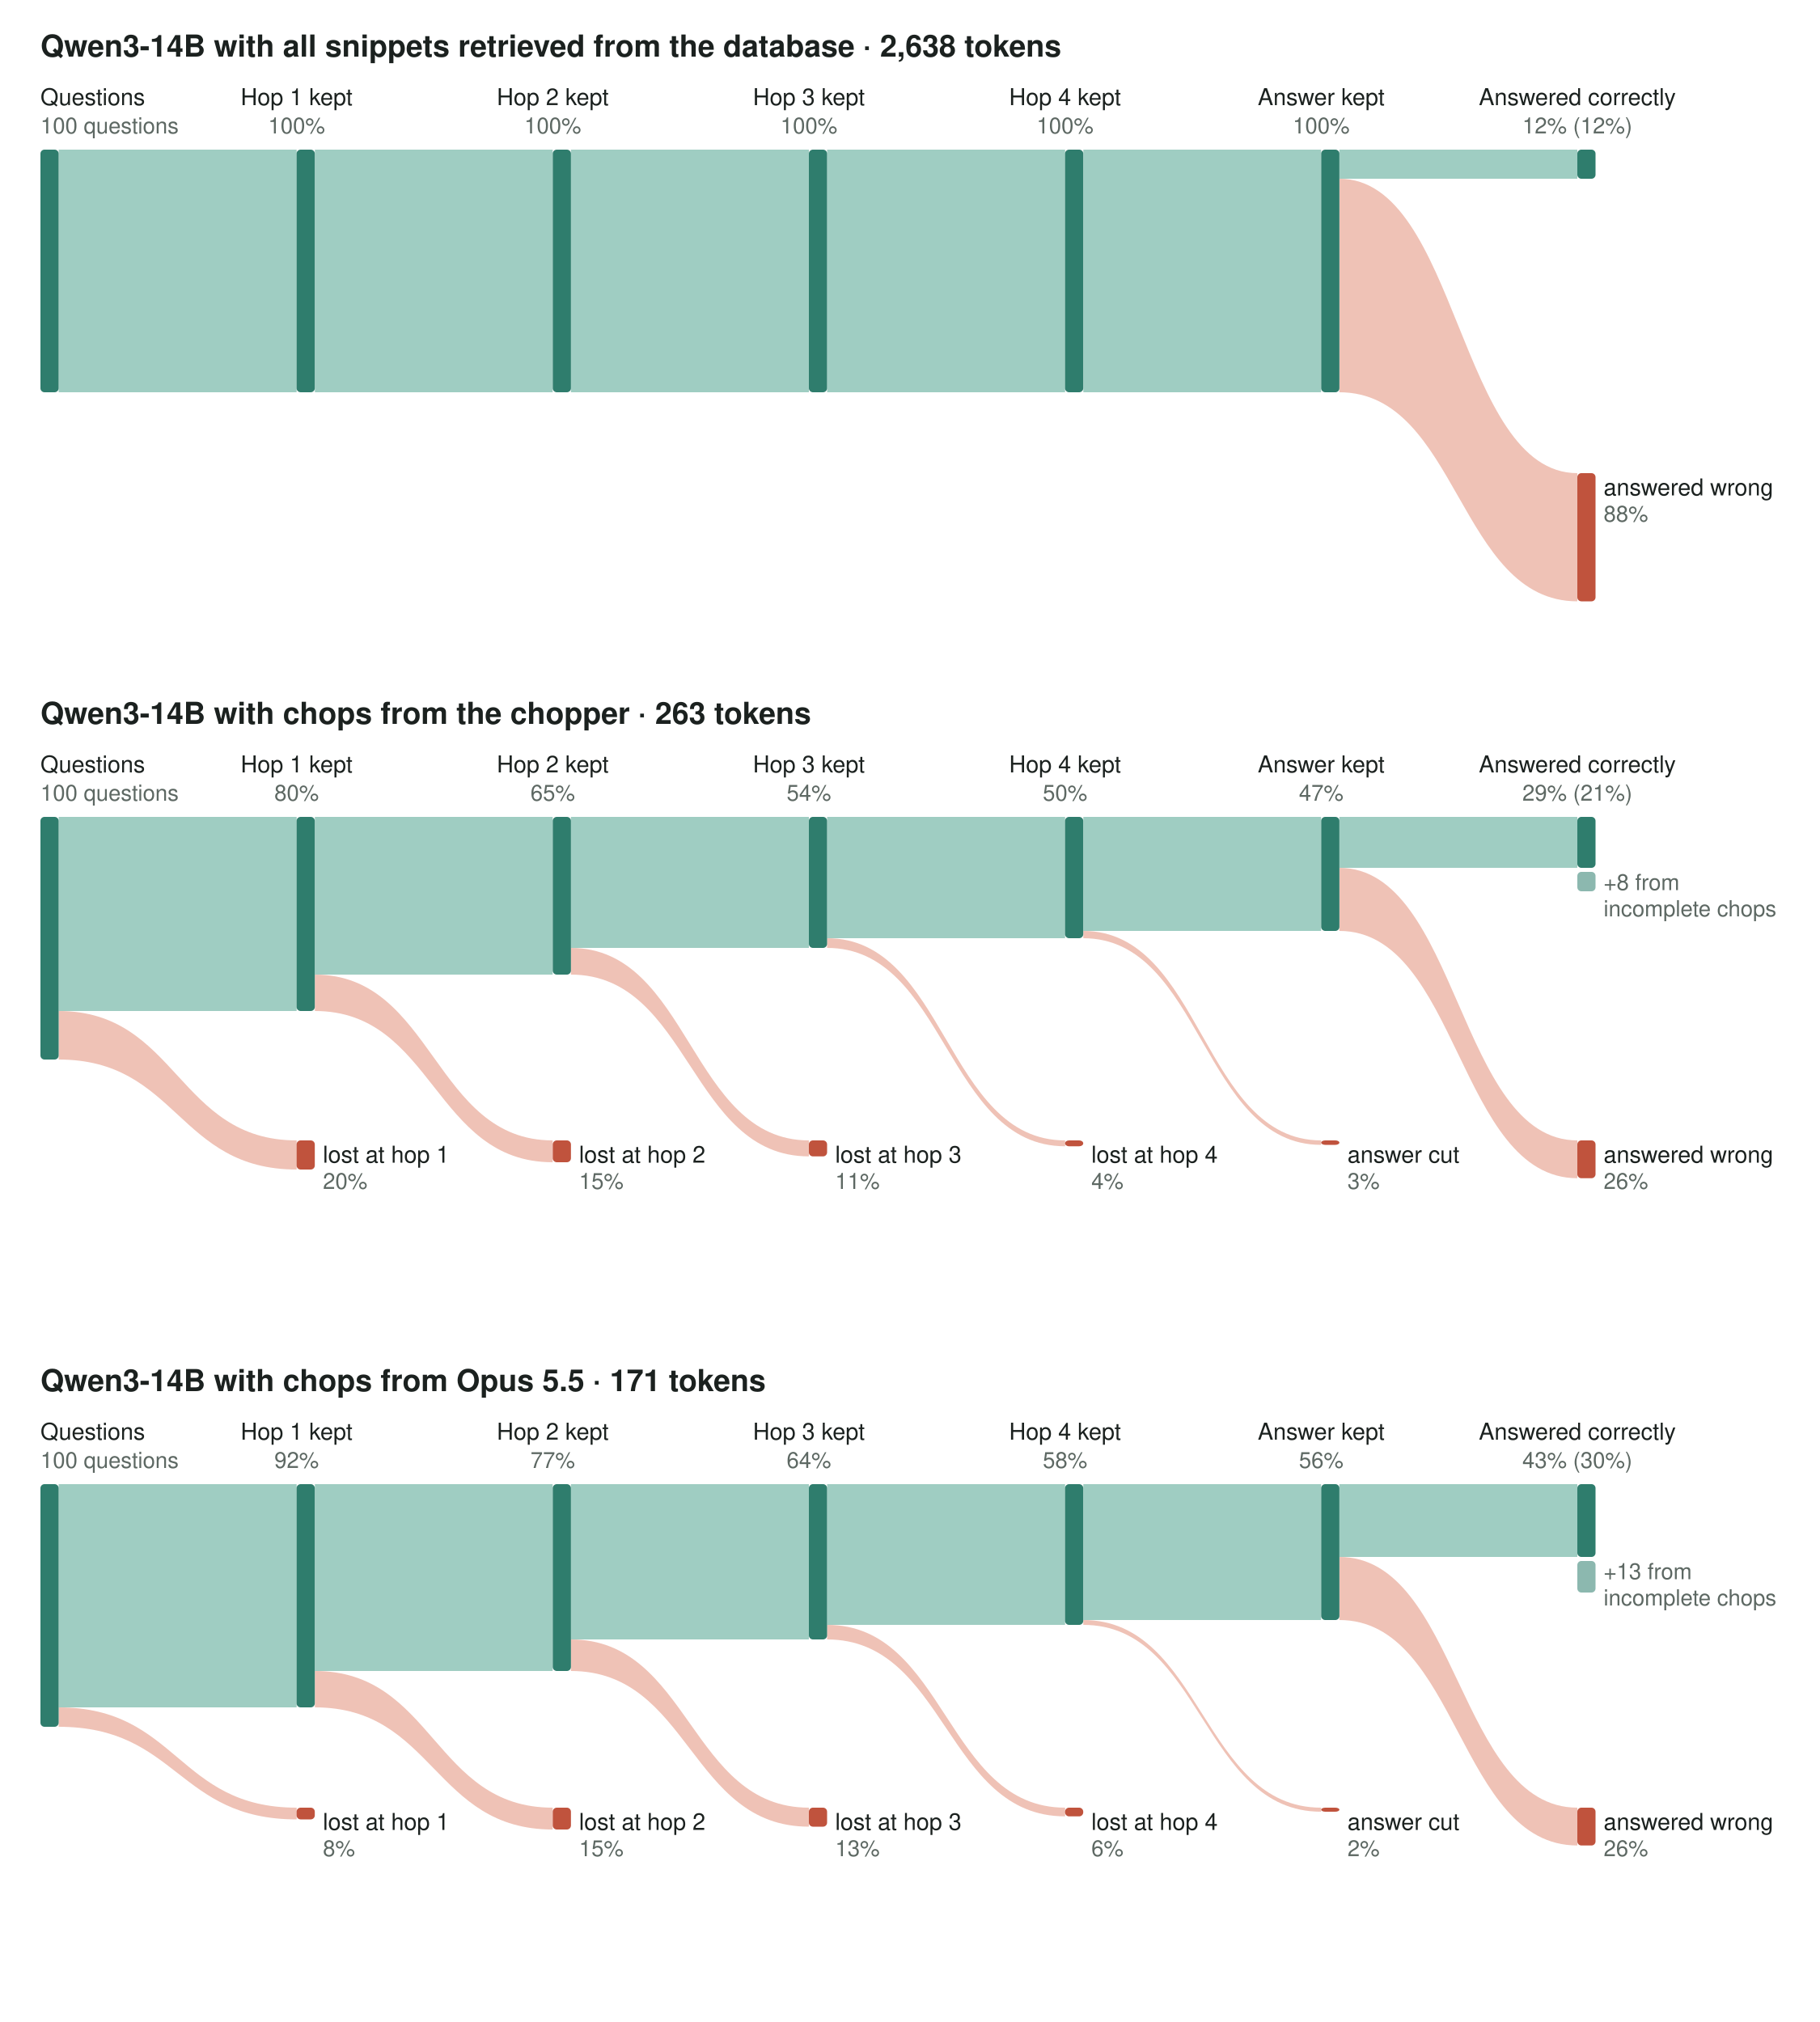
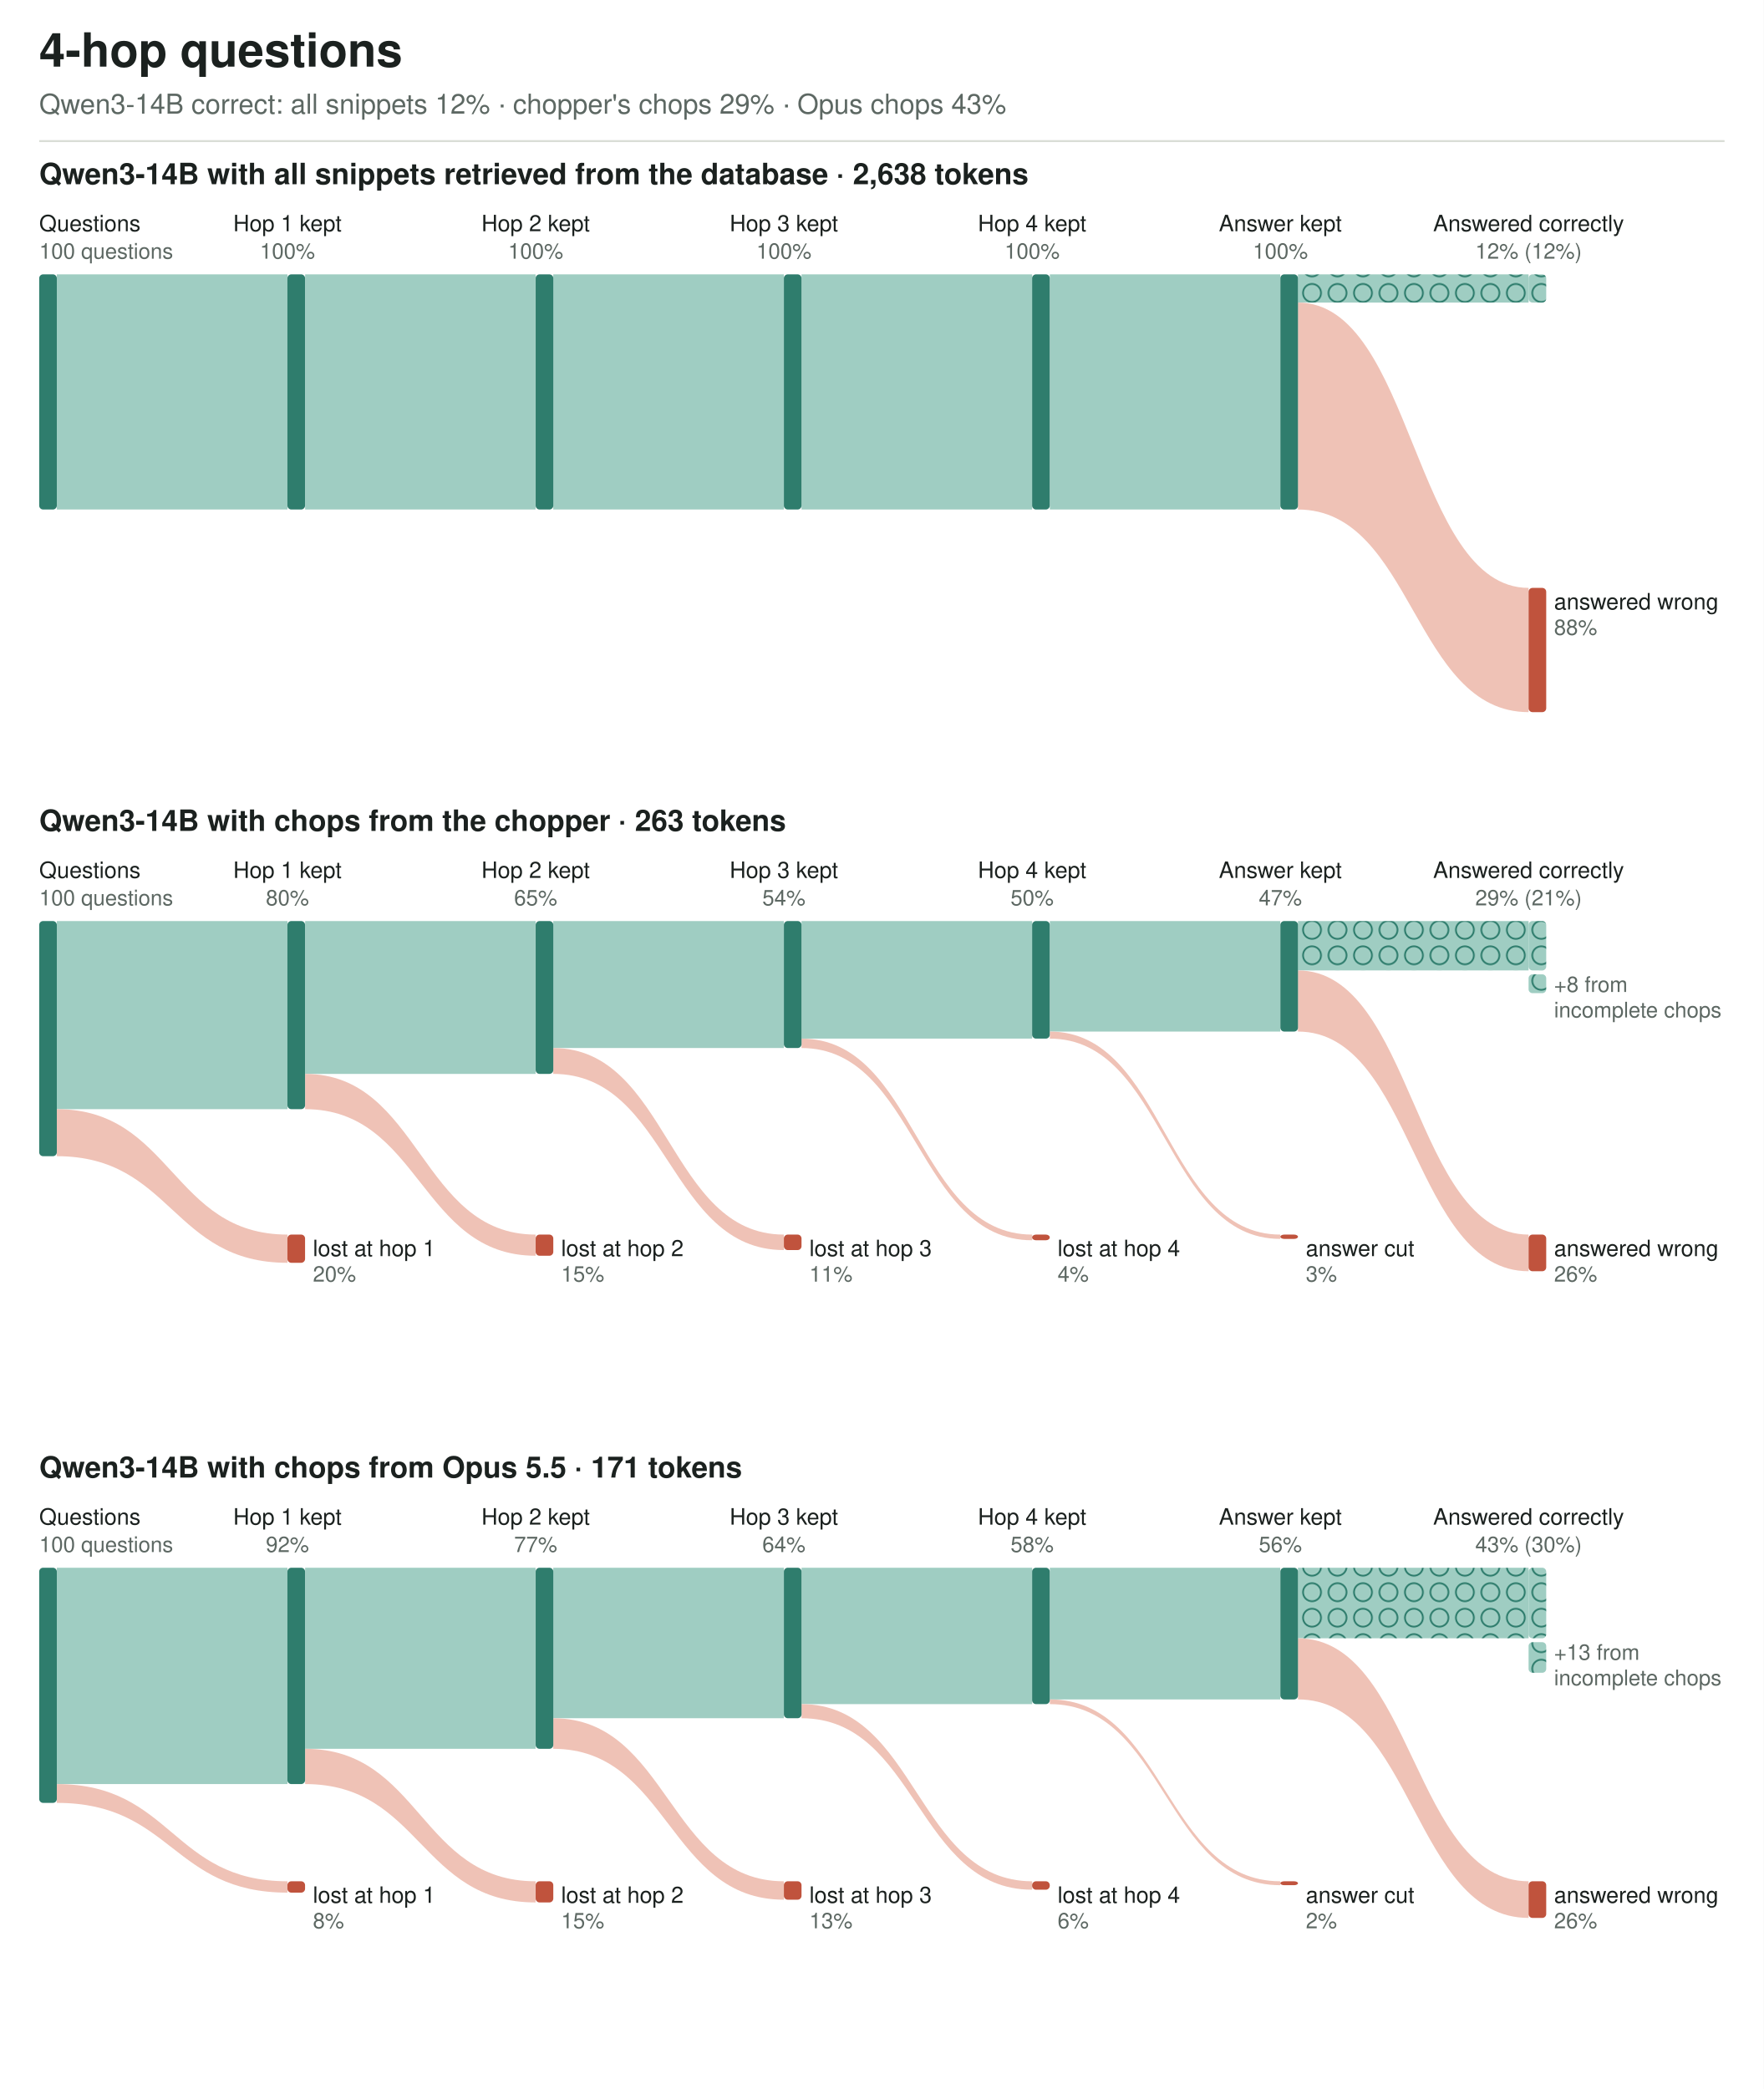
- <svg xmlns="http://www.w3.org/2000/svg" viewBox="0 0 900 1000" width="900" font-family="Helvetica, Arial, sans-serif">
+ <svg xmlns="http://www.w3.org/2000/svg" viewBox="0 0 900 1066" width="900" font-family="Helvetica, Arial, sans-serif">
  <rect width="100%" height="100%" fill="#ffffff" />
-   <text x="20" y="28" font-size="15" font-weight="700" fill="#1b211f">Qwen3-14B with all snippets retrieved from the database · 2,638 tokens</text>
-   <path d="M29.0,74.0 C87.8,74.0 87.8,74.0 146.7,74.0 L146.7,194.0 C87.8,194.0 87.8,194.0 29.0,194.0 Z" fill="#9fcdc2" />
-   <path d="M155.7,74.0 C214.5,74.0 214.5,74.0 273.3,74.0 L273.3,194.0 C214.5,194.0 214.5,194.0 155.7,194.0 Z" fill="#9fcdc2" />
-   <path d="M282.3,74.0 C341.2,74.0 341.2,74.0 400.0,74.0 L400.0,194.0 C341.2,194.0 341.2,194.0 282.3,194.0 Z" fill="#9fcdc2" />
-   <path d="M409.0,74.0 C467.8,74.0 467.8,74.0 526.7,74.0 L526.7,194.0 C467.8,194.0 467.8,194.0 409.0,194.0 Z" fill="#9fcdc2" />
-   <path d="M535.7,74.0 C594.5,74.0 594.5,74.0 653.3,74.0 L653.3,194.0 C594.5,194.0 594.5,194.0 535.7,194.0 Z" fill="#9fcdc2" />
-   <path d="M662.3,74.0 C721.2,74.0 721.2,74.0 780.0,74.0 L780.0,88.4 C721.2,88.4 721.2,88.4 662.3,88.4 Z" fill="#9fcdc2" />
-   <path d="M662.3,88.4 C721.2,88.4 721.2,234.0 780.0,234.0 L780.0,297.4 C721.2,297.4 721.2,194.0 662.3,194.0 Z" fill="#efc2b6" />
-   <rect x="780.0" y="234" width="9" height="63.4" fill="#c0533d" rx="2" />
-   <text x="793.0" y="245" font-size="11.5" fill="#1b211f">answered wrong</text>
-   <text x="793.0" y="258" font-size="11" fill="#5d6863">88%</text>
-   <rect x="20.0" y="74" width="9" height="120.0" fill="#2f7d6d" rx="2" />
-   <text x="20.0" y="52" font-size="11.5" text-anchor="start" fill="#1b211f">Questions</text>
-   <text x="20.0" y="66" font-size="11" text-anchor="start" fill="#5d6863">100 questions</text>
-   <rect x="146.667" y="74" width="9" height="120.0" fill="#2f7d6d" rx="2" />
-   <text x="146.667" y="52" font-size="11.5" text-anchor="middle" fill="#1b211f">Hop 1 kept</text>
-   <text x="146.667" y="66" font-size="11" text-anchor="middle" fill="#5d6863">100%</text>
-   <rect x="273.333" y="74" width="9" height="120.0" fill="#2f7d6d" rx="2" />
-   <text x="273.333" y="52" font-size="11.5" text-anchor="middle" fill="#1b211f">Hop 2 kept</text>
-   <text x="273.333" y="66" font-size="11" text-anchor="middle" fill="#5d6863">100%</text>
-   <rect x="400.0" y="74" width="9" height="120.0" fill="#2f7d6d" rx="2" />
-   <text x="400.0" y="52" font-size="11.5" text-anchor="middle" fill="#1b211f">Hop 3 kept</text>
-   <text x="400.0" y="66" font-size="11" text-anchor="middle" fill="#5d6863">100%</text>
-   <rect x="526.667" y="74" width="9" height="120.0" fill="#2f7d6d" rx="2" />
-   <text x="526.667" y="52" font-size="11.5" text-anchor="middle" fill="#1b211f">Hop 4 kept</text>
-   <text x="526.667" y="66" font-size="11" text-anchor="middle" fill="#5d6863">100%</text>
-   <rect x="653.333" y="74" width="9" height="120.0" fill="#2f7d6d" rx="2" />
-   <text x="653.333" y="52" font-size="11.5" text-anchor="middle" fill="#1b211f">Answer kept</text>
-   <text x="653.333" y="66" font-size="11" text-anchor="middle" fill="#5d6863">100%</text>
-   <rect x="780.0" y="74" width="9" height="14.4" fill="#2f7d6d" rx="2" />
-   <text x="780.0" y="52" font-size="11.5" text-anchor="middle" fill="#1b211f">Answered correctly</text>
-   <text x="780.0" y="66" font-size="11" text-anchor="middle" fill="#5d6863">12% (12%)</text>
-   <text x="20" y="358.0" font-size="15" font-weight="700" fill="#1b211f">Qwen3-14B with chops from the chopper · 263 tokens</text>
-   <path d="M29.0,404.0 C87.8,404.0 87.8,404.0 146.7,404.0 L146.7,500.0 C87.8,500.0 87.8,500.0 29.0,500.0 Z" fill="#9fcdc2" />
-   <path d="M29.0,500.0 C87.8,500.0 87.8,564.0 146.7,564.0 L146.7,578.4 C87.8,578.4 87.8,524.0 29.0,524.0 Z" fill="#efc2b6" />
-   <rect x="146.667" y="564.0" width="9" height="14.4" fill="#c0533d" rx="2" />
-   <text x="159.667" y="575.0" font-size="11.5" fill="#1b211f">lost at hop 1</text>
-   <text x="159.667" y="588.0" font-size="11" fill="#5d6863">20%</text>
-   <path d="M155.7,404.0 C214.5,404.0 214.5,404.0 273.3,404.0 L273.3,482.0 C214.5,482.0 214.5,482.0 155.7,482.0 Z" fill="#9fcdc2" />
-   <path d="M155.7,482.0 C214.5,482.0 214.5,564.0 273.3,564.0 L273.3,574.8 C214.5,574.8 214.5,500.0 155.7,500.0 Z" fill="#efc2b6" />
-   <rect x="273.333" y="564.0" width="9" height="10.8" fill="#c0533d" rx="2" />
-   <text x="286.333" y="575.0" font-size="11.5" fill="#1b211f">lost at hop 2</text>
-   <text x="286.333" y="588.0" font-size="11" fill="#5d6863">15%</text>
-   <path d="M282.3,404.0 C341.2,404.0 341.2,404.0 400.0,404.0 L400.0,468.8 C341.2,468.8 341.2,468.8 282.3,468.8 Z" fill="#9fcdc2" />
-   <path d="M282.3,468.8 C341.2,468.8 341.2,564.0 400.0,564.0 L400.0,571.9 C341.2,571.9 341.2,482.0 282.3,482.0 Z" fill="#efc2b6" />
-   <rect x="400.0" y="564.0" width="9" height="7.9" fill="#c0533d" rx="2" />
-   <text x="413.0" y="575.0" font-size="11.5" fill="#1b211f">lost at hop 3</text>
-   <text x="413.0" y="588.0" font-size="11" fill="#5d6863">11%</text>
-   <path d="M409.0,404.0 C467.8,404.0 467.8,404.0 526.7,404.0 L526.7,464.0 C467.8,464.0 467.8,464.0 409.0,464.0 Z" fill="#9fcdc2" />
-   <path d="M409.0,464.0 C467.8,464.0 467.8,564.0 526.7,564.0 L526.7,566.9 C467.8,566.9 467.8,468.8 409.0,468.8 Z" fill="#efc2b6" />
-   <rect x="526.667" y="564.0" width="9" height="2.9" fill="#c0533d" rx="2" />
-   <text x="539.667" y="575.0" font-size="11.5" fill="#1b211f">lost at hop 4</text>
-   <text x="539.667" y="588.0" font-size="11" fill="#5d6863">4%</text>
-   <path d="M535.7,404.0 C594.5,404.0 594.5,404.0 653.3,404.0 L653.3,460.4 C594.5,460.4 594.5,460.4 535.7,460.4 Z" fill="#9fcdc2" />
-   <path d="M535.7,460.4 C594.5,460.4 594.5,564.0 653.3,564.0 L653.3,566.2 C594.5,566.2 594.5,464.0 535.7,464.0 Z" fill="#efc2b6" />
-   <rect x="653.333" y="564.0" width="9" height="2.2" fill="#c0533d" rx="2" />
-   <text x="666.333" y="575.0" font-size="11.5" fill="#1b211f">answer cut</text>
-   <text x="666.333" y="588.0" font-size="11" fill="#5d6863">3%</text>
-   <path d="M662.3,404.0 C721.2,404.0 721.2,404.0 780.0,404.0 L780.0,429.2 C721.2,429.2 721.2,429.2 662.3,429.2 Z" fill="#9fcdc2" />
-   <path d="M662.3,429.2 C721.2,429.2 721.2,564.0 780.0,564.0 L780.0,582.7 C721.2,582.7 721.2,460.4 662.3,460.4 Z" fill="#efc2b6" />
-   <rect x="780.0" y="564.0" width="9" height="18.7" fill="#c0533d" rx="2" />
-   <text x="793.0" y="575.0" font-size="11.5" fill="#1b211f">answered wrong</text>
-   <text x="793.0" y="588.0" font-size="11" fill="#5d6863">26%</text>
-   <rect x="20.0" y="404.0" width="9" height="120.0" fill="#2f7d6d" rx="2" />
-   <text x="20.0" y="382.0" font-size="11.5" text-anchor="start" fill="#1b211f">Questions</text>
-   <text x="20.0" y="396.0" font-size="11" text-anchor="start" fill="#5d6863">100 questions</text>
-   <rect x="146.667" y="404.0" width="9" height="96.0" fill="#2f7d6d" rx="2" />
-   <text x="146.667" y="382.0" font-size="11.5" text-anchor="middle" fill="#1b211f">Hop 1 kept</text>
-   <text x="146.667" y="396.0" font-size="11" text-anchor="middle" fill="#5d6863">80%</text>
-   <rect x="273.333" y="404.0" width="9" height="78.0" fill="#2f7d6d" rx="2" />
-   <text x="273.333" y="382.0" font-size="11.5" text-anchor="middle" fill="#1b211f">Hop 2 kept</text>
-   <text x="273.333" y="396.0" font-size="11" text-anchor="middle" fill="#5d6863">65%</text>
-   <rect x="400.0" y="404.0" width="9" height="64.8" fill="#2f7d6d" rx="2" />
-   <text x="400.0" y="382.0" font-size="11.5" text-anchor="middle" fill="#1b211f">Hop 3 kept</text>
-   <text x="400.0" y="396.0" font-size="11" text-anchor="middle" fill="#5d6863">54%</text>
-   <rect x="526.667" y="404.0" width="9" height="60.0" fill="#2f7d6d" rx="2" />
-   <text x="526.667" y="382.0" font-size="11.5" text-anchor="middle" fill="#1b211f">Hop 4 kept</text>
-   <text x="526.667" y="396.0" font-size="11" text-anchor="middle" fill="#5d6863">50%</text>
-   <rect x="653.333" y="404.0" width="9" height="56.4" fill="#2f7d6d" rx="2" />
-   <text x="653.333" y="382.0" font-size="11.5" text-anchor="middle" fill="#1b211f">Answer kept</text>
-   <text x="653.333" y="396.0" font-size="11" text-anchor="middle" fill="#5d6863">47%</text>
-   <rect x="780.0" y="404.0" width="9" height="25.2" fill="#2f7d6d" rx="2" />
-   <text x="780.0" y="382.0" font-size="11.5" text-anchor="middle" fill="#1b211f">Answered correctly</text>
-   <text x="780.0" y="396.0" font-size="11" text-anchor="middle" fill="#5d6863">29% (21%)</text>
-   <rect x="780.0" y="431.2" width="9" height="9.6" fill="#2f7d6d" fill-opacity="0.55" rx="2" />
-   <text x="793.0" y="440.2" font-size="11" fill="#5d6863">+8 from</text>
-   <text x="793.0" y="453.2" font-size="11" fill="#5d6863">incomplete chops</text>
-   <text x="20" y="688.0" font-size="15" font-weight="700" fill="#1b211f">Qwen3-14B with chops from Opus 5.5 · 171 tokens</text>
-   <path d="M29.0,734.0 C87.8,734.0 87.8,734.0 146.7,734.0 L146.7,844.4 C87.8,844.4 87.8,844.4 29.0,844.4 Z" fill="#9fcdc2" />
-   <path d="M29.0,844.4 C87.8,844.4 87.8,894.0 146.7,894.0 L146.7,899.8 C87.8,899.8 87.8,854.0 29.0,854.0 Z" fill="#efc2b6" />
-   <rect x="146.667" y="894.0" width="9" height="5.8" fill="#c0533d" rx="2" />
-   <text x="159.667" y="905.0" font-size="11.5" fill="#1b211f">lost at hop 1</text>
-   <text x="159.667" y="918.0" font-size="11" fill="#5d6863">8%</text>
-   <path d="M155.7,734.0 C214.5,734.0 214.5,734.0 273.3,734.0 L273.3,826.4 C214.5,826.4 214.5,826.4 155.7,826.4 Z" fill="#9fcdc2" />
-   <path d="M155.7,826.4 C214.5,826.4 214.5,894.0 273.3,894.0 L273.3,904.8 C214.5,904.8 214.5,844.4 155.7,844.4 Z" fill="#efc2b6" />
-   <rect x="273.333" y="894.0" width="9" height="10.8" fill="#c0533d" rx="2" />
-   <text x="286.333" y="905.0" font-size="11.5" fill="#1b211f">lost at hop 2</text>
-   <text x="286.333" y="918.0" font-size="11" fill="#5d6863">15%</text>
-   <path d="M282.3,734.0 C341.2,734.0 341.2,734.0 400.0,734.0 L400.0,810.8 C341.2,810.8 341.2,810.8 282.3,810.8 Z" fill="#9fcdc2" />
-   <path d="M282.3,810.8 C341.2,810.8 341.2,894.0 400.0,894.0 L400.0,903.4 C341.2,903.4 341.2,826.4 282.3,826.4 Z" fill="#efc2b6" />
-   <rect x="400.0" y="894.0" width="9" height="9.4" fill="#c0533d" rx="2" />
-   <text x="413.0" y="905.0" font-size="11.5" fill="#1b211f">lost at hop 3</text>
-   <text x="413.0" y="918.0" font-size="11" fill="#5d6863">13%</text>
-   <path d="M409.0,734.0 C467.8,734.0 467.8,734.0 526.7,734.0 L526.7,803.6 C467.8,803.6 467.8,803.6 409.0,803.6 Z" fill="#9fcdc2" />
-   <path d="M409.0,803.6 C467.8,803.6 467.8,894.0 526.7,894.0 L526.7,898.3 C467.8,898.3 467.8,810.8 409.0,810.8 Z" fill="#efc2b6" />
-   <rect x="526.667" y="894.0" width="9" height="4.3" fill="#c0533d" rx="2" />
-   <text x="539.667" y="905.0" font-size="11.5" fill="#1b211f">lost at hop 4</text>
-   <text x="539.667" y="918.0" font-size="11" fill="#5d6863">6%</text>
-   <path d="M535.7,734.0 C594.5,734.0 594.5,734.0 653.3,734.0 L653.3,801.2 C594.5,801.2 594.5,801.2 535.7,801.2 Z" fill="#9fcdc2" />
-   <path d="M535.7,801.2 C594.5,801.2 594.5,894.0 653.3,894.0 L653.3,896.0 C594.5,896.0 594.5,803.6 535.7,803.6 Z" fill="#efc2b6" />
-   <rect x="653.333" y="894.0" width="9" height="2.0" fill="#c0533d" rx="2" />
-   <text x="666.333" y="905.0" font-size="11.5" fill="#1b211f">answer cut</text>
-   <text x="666.333" y="918.0" font-size="11" fill="#5d6863">2%</text>
-   <path d="M662.3,734.0 C721.2,734.0 721.2,734.0 780.0,734.0 L780.0,770.0 C721.2,770.0 721.2,770.0 662.3,770.0 Z" fill="#9fcdc2" />
-   <path d="M662.3,770.0 C721.2,770.0 721.2,894.0 780.0,894.0 L780.0,912.7 C721.2,912.7 721.2,801.2 662.3,801.2 Z" fill="#efc2b6" />
-   <rect x="780.0" y="894.0" width="9" height="18.7" fill="#c0533d" rx="2" />
-   <text x="793.0" y="905.0" font-size="11.5" fill="#1b211f">answered wrong</text>
-   <text x="793.0" y="918.0" font-size="11" fill="#5d6863">26%</text>
-   <rect x="20.0" y="734.0" width="9" height="120.0" fill="#2f7d6d" rx="2" />
-   <text x="20.0" y="712.0" font-size="11.5" text-anchor="start" fill="#1b211f">Questions</text>
-   <text x="20.0" y="726.0" font-size="11" text-anchor="start" fill="#5d6863">100 questions</text>
-   <rect x="146.667" y="734.0" width="9" height="110.4" fill="#2f7d6d" rx="2" />
-   <text x="146.667" y="712.0" font-size="11.5" text-anchor="middle" fill="#1b211f">Hop 1 kept</text>
-   <text x="146.667" y="726.0" font-size="11" text-anchor="middle" fill="#5d6863">92%</text>
-   <rect x="273.333" y="734.0" width="9" height="92.4" fill="#2f7d6d" rx="2" />
-   <text x="273.333" y="712.0" font-size="11.5" text-anchor="middle" fill="#1b211f">Hop 2 kept</text>
-   <text x="273.333" y="726.0" font-size="11" text-anchor="middle" fill="#5d6863">77%</text>
-   <rect x="400.0" y="734.0" width="9" height="76.8" fill="#2f7d6d" rx="2" />
-   <text x="400.0" y="712.0" font-size="11.5" text-anchor="middle" fill="#1b211f">Hop 3 kept</text>
-   <text x="400.0" y="726.0" font-size="11" text-anchor="middle" fill="#5d6863">64%</text>
-   <rect x="526.667" y="734.0" width="9" height="69.6" fill="#2f7d6d" rx="2" />
-   <text x="526.667" y="712.0" font-size="11.5" text-anchor="middle" fill="#1b211f">Hop 4 kept</text>
-   <text x="526.667" y="726.0" font-size="11" text-anchor="middle" fill="#5d6863">58%</text>
-   <rect x="653.333" y="734.0" width="9" height="67.2" fill="#2f7d6d" rx="2" />
-   <text x="653.333" y="712.0" font-size="11.5" text-anchor="middle" fill="#1b211f">Answer kept</text>
-   <text x="653.333" y="726.0" font-size="11" text-anchor="middle" fill="#5d6863">56%</text>
-   <rect x="780.0" y="734.0" width="9" height="36.0" fill="#2f7d6d" rx="2" />
-   <text x="780.0" y="712.0" font-size="11.5" text-anchor="middle" fill="#1b211f">Answered correctly</text>
-   <text x="780.0" y="726.0" font-size="11" text-anchor="middle" fill="#5d6863">43% (30%)</text>
-   <rect x="780.0" y="772.0" width="9" height="15.6" fill="#2f7d6d" fill-opacity="0.55" rx="2" />
-   <text x="793.0" y="781.0" font-size="11" fill="#5d6863">+13 from</text>
-   <text x="793.0" y="794.0" font-size="11" fill="#5d6863">incomplete chops</text>
+   <defs>
+     <pattern id="dots" width="13" height="13" patternUnits="userSpaceOnUse">
+       <rect width="13" height="13" fill="#9fcdc2" />
+       <circle cx="6.5" cy="6.5" r="4.6" fill="none" stroke="#2f7d6d" stroke-width="0.9" />
+     </pattern>
+   </defs>
+   <text x="20" y="34" font-size="24" font-weight="700" fill="#1b211f">4-hop questions</text>
+   <text x="20" y="58" font-size="14" fill="#5d6863">Qwen3-14B correct: all snippets 12% · chopper's chops 29% · Opus chops 43%</text>
+   <line x1="20" y1="72" x2="880" y2="72" stroke="#d9ddd6" />
+   <text x="20" y="94" font-size="15" font-weight="700" fill="#1b211f">Qwen3-14B with all snippets retrieved from the database · 2,638 tokens</text>
+   <path d="M29.0,140.0 C87.8,140.0 87.8,140.0 146.7,140.0 L146.7,260.0 C87.8,260.0 87.8,260.0 29.0,260.0 Z" fill="#9fcdc2" />
+   <path d="M155.7,140.0 C214.5,140.0 214.5,140.0 273.3,140.0 L273.3,260.0 C214.5,260.0 214.5,260.0 155.7,260.0 Z" fill="#9fcdc2" />
+   <path d="M282.3,140.0 C341.2,140.0 341.2,140.0 400.0,140.0 L400.0,260.0 C341.2,260.0 341.2,260.0 282.3,260.0 Z" fill="#9fcdc2" />
+   <path d="M409.0,140.0 C467.8,140.0 467.8,140.0 526.7,140.0 L526.7,260.0 C467.8,260.0 467.8,260.0 409.0,260.0 Z" fill="#9fcdc2" />
+   <path d="M535.7,140.0 C594.5,140.0 594.5,140.0 653.3,140.0 L653.3,260.0 C594.5,260.0 594.5,260.0 535.7,260.0 Z" fill="#9fcdc2" />
+   <path d="M662.3,140.0 C721.2,140.0 721.2,140.0 780.0,140.0 L780.0,154.4 C721.2,154.4 721.2,154.4 662.3,154.4 Z" fill="url(#dots)" />
+   <path d="M662.3,154.4 C721.2,154.4 721.2,300.0 780.0,300.0 L780.0,363.4 C721.2,363.4 721.2,260.0 662.3,260.0 Z" fill="#efc2b6" />
+   <rect x="780.0" y="300" width="9" height="63.4" fill="#c0533d" rx="2" />
+   <text x="793.0" y="311" font-size="11.5" fill="#1b211f">answered wrong</text>
+   <text x="793.0" y="324" font-size="11" fill="#5d6863">88%</text>
+   <rect x="20.0" y="140" width="9" height="120.0" fill="#2f7d6d" rx="2" />
+   <text x="20.0" y="118" font-size="11.5" text-anchor="start" fill="#1b211f">Questions</text>
+   <text x="20.0" y="132" font-size="11" text-anchor="start" fill="#5d6863">100 questions</text>
+   <rect x="146.667" y="140" width="9" height="120.0" fill="#2f7d6d" rx="2" />
+   <text x="146.667" y="118" font-size="11.5" text-anchor="middle" fill="#1b211f">Hop 1 kept</text>
+   <text x="146.667" y="132" font-size="11" text-anchor="middle" fill="#5d6863">100%</text>
+   <rect x="273.333" y="140" width="9" height="120.0" fill="#2f7d6d" rx="2" />
+   <text x="273.333" y="118" font-size="11.5" text-anchor="middle" fill="#1b211f">Hop 2 kept</text>
+   <text x="273.333" y="132" font-size="11" text-anchor="middle" fill="#5d6863">100%</text>
+   <rect x="400.0" y="140" width="9" height="120.0" fill="#2f7d6d" rx="2" />
+   <text x="400.0" y="118" font-size="11.5" text-anchor="middle" fill="#1b211f">Hop 3 kept</text>
+   <text x="400.0" y="132" font-size="11" text-anchor="middle" fill="#5d6863">100%</text>
+   <rect x="526.667" y="140" width="9" height="120.0" fill="#2f7d6d" rx="2" />
+   <text x="526.667" y="118" font-size="11.5" text-anchor="middle" fill="#1b211f">Hop 4 kept</text>
+   <text x="526.667" y="132" font-size="11" text-anchor="middle" fill="#5d6863">100%</text>
+   <rect x="653.333" y="140" width="9" height="120.0" fill="#2f7d6d" rx="2" />
+   <text x="653.333" y="118" font-size="11.5" text-anchor="middle" fill="#1b211f">Answer kept</text>
+   <text x="653.333" y="132" font-size="11" text-anchor="middle" fill="#5d6863">100%</text>
+   <rect x="780.0" y="140" width="9" height="14.4" fill="url(#dots)" rx="2" />
+   <text x="780.0" y="118" font-size="11.5" text-anchor="middle" fill="#1b211f">Answered correctly</text>
+   <text x="780.0" y="132" font-size="11" text-anchor="middle" fill="#5d6863">12% (12%)</text>
+   <text x="20" y="424.0" font-size="15" font-weight="700" fill="#1b211f">Qwen3-14B with chops from the chopper · 263 tokens</text>
+   <path d="M29.0,470.0 C87.8,470.0 87.8,470.0 146.7,470.0 L146.7,566.0 C87.8,566.0 87.8,566.0 29.0,566.0 Z" fill="#9fcdc2" />
+   <path d="M29.0,566.0 C87.8,566.0 87.8,630.0 146.7,630.0 L146.7,644.4 C87.8,644.4 87.8,590.0 29.0,590.0 Z" fill="#efc2b6" />
+   <rect x="146.667" y="630.0" width="9" height="14.4" fill="#c0533d" rx="2" />
+   <text x="159.667" y="641.0" font-size="11.5" fill="#1b211f">lost at hop 1</text>
+   <text x="159.667" y="654.0" font-size="11" fill="#5d6863">20%</text>
+   <path d="M155.7,470.0 C214.5,470.0 214.5,470.0 273.3,470.0 L273.3,548.0 C214.5,548.0 214.5,548.0 155.7,548.0 Z" fill="#9fcdc2" />
+   <path d="M155.7,548.0 C214.5,548.0 214.5,630.0 273.3,630.0 L273.3,640.8 C214.5,640.8 214.5,566.0 155.7,566.0 Z" fill="#efc2b6" />
+   <rect x="273.333" y="630.0" width="9" height="10.8" fill="#c0533d" rx="2" />
+   <text x="286.333" y="641.0" font-size="11.5" fill="#1b211f">lost at hop 2</text>
+   <text x="286.333" y="654.0" font-size="11" fill="#5d6863">15%</text>
+   <path d="M282.3,470.0 C341.2,470.0 341.2,470.0 400.0,470.0 L400.0,534.8 C341.2,534.8 341.2,534.8 282.3,534.8 Z" fill="#9fcdc2" />
+   <path d="M282.3,534.8 C341.2,534.8 341.2,630.0 400.0,630.0 L400.0,637.9 C341.2,637.9 341.2,548.0 282.3,548.0 Z" fill="#efc2b6" />
+   <rect x="400.0" y="630.0" width="9" height="7.9" fill="#c0533d" rx="2" />
+   <text x="413.0" y="641.0" font-size="11.5" fill="#1b211f">lost at hop 3</text>
+   <text x="413.0" y="654.0" font-size="11" fill="#5d6863">11%</text>
+   <path d="M409.0,470.0 C467.8,470.0 467.8,470.0 526.7,470.0 L526.7,530.0 C467.8,530.0 467.8,530.0 409.0,530.0 Z" fill="#9fcdc2" />
+   <path d="M409.0,530.0 C467.8,530.0 467.8,630.0 526.7,630.0 L526.7,632.9 C467.8,632.9 467.8,534.8 409.0,534.8 Z" fill="#efc2b6" />
+   <rect x="526.667" y="630.0" width="9" height="2.9" fill="#c0533d" rx="2" />
+   <text x="539.667" y="641.0" font-size="11.5" fill="#1b211f">lost at hop 4</text>
+   <text x="539.667" y="654.0" font-size="11" fill="#5d6863">4%</text>
+   <path d="M535.7,470.0 C594.5,470.0 594.5,470.0 653.3,470.0 L653.3,526.4 C594.5,526.4 594.5,526.4 535.7,526.4 Z" fill="#9fcdc2" />
+   <path d="M535.7,526.4 C594.5,526.4 594.5,630.0 653.3,630.0 L653.3,632.2 C594.5,632.2 594.5,530.0 535.7,530.0 Z" fill="#efc2b6" />
+   <rect x="653.333" y="630.0" width="9" height="2.2" fill="#c0533d" rx="2" />
+   <text x="666.333" y="641.0" font-size="11.5" fill="#1b211f">answer cut</text>
+   <text x="666.333" y="654.0" font-size="11" fill="#5d6863">3%</text>
+   <path d="M662.3,470.0 C721.2,470.0 721.2,470.0 780.0,470.0 L780.0,495.2 C721.2,495.2 721.2,495.2 662.3,495.2 Z" fill="url(#dots)" />
+   <path d="M662.3,495.2 C721.2,495.2 721.2,630.0 780.0,630.0 L780.0,648.7 C721.2,648.7 721.2,526.4 662.3,526.4 Z" fill="#efc2b6" />
+   <rect x="780.0" y="630.0" width="9" height="18.7" fill="#c0533d" rx="2" />
+   <text x="793.0" y="641.0" font-size="11.5" fill="#1b211f">answered wrong</text>
+   <text x="793.0" y="654.0" font-size="11" fill="#5d6863">26%</text>
+   <rect x="20.0" y="470.0" width="9" height="120.0" fill="#2f7d6d" rx="2" />
+   <text x="20.0" y="448.0" font-size="11.5" text-anchor="start" fill="#1b211f">Questions</text>
+   <text x="20.0" y="462.0" font-size="11" text-anchor="start" fill="#5d6863">100 questions</text>
+   <rect x="146.667" y="470.0" width="9" height="96.0" fill="#2f7d6d" rx="2" />
+   <text x="146.667" y="448.0" font-size="11.5" text-anchor="middle" fill="#1b211f">Hop 1 kept</text>
+   <text x="146.667" y="462.0" font-size="11" text-anchor="middle" fill="#5d6863">80%</text>
+   <rect x="273.333" y="470.0" width="9" height="78.0" fill="#2f7d6d" rx="2" />
+   <text x="273.333" y="448.0" font-size="11.5" text-anchor="middle" fill="#1b211f">Hop 2 kept</text>
+   <text x="273.333" y="462.0" font-size="11" text-anchor="middle" fill="#5d6863">65%</text>
+   <rect x="400.0" y="470.0" width="9" height="64.8" fill="#2f7d6d" rx="2" />
+   <text x="400.0" y="448.0" font-size="11.5" text-anchor="middle" fill="#1b211f">Hop 3 kept</text>
+   <text x="400.0" y="462.0" font-size="11" text-anchor="middle" fill="#5d6863">54%</text>
+   <rect x="526.667" y="470.0" width="9" height="60.0" fill="#2f7d6d" rx="2" />
+   <text x="526.667" y="448.0" font-size="11.5" text-anchor="middle" fill="#1b211f">Hop 4 kept</text>
+   <text x="526.667" y="462.0" font-size="11" text-anchor="middle" fill="#5d6863">50%</text>
+   <rect x="653.333" y="470.0" width="9" height="56.4" fill="#2f7d6d" rx="2" />
+   <text x="653.333" y="448.0" font-size="11.5" text-anchor="middle" fill="#1b211f">Answer kept</text>
+   <text x="653.333" y="462.0" font-size="11" text-anchor="middle" fill="#5d6863">47%</text>
+   <rect x="780.0" y="470.0" width="9" height="25.2" fill="url(#dots)" rx="2" />
+   <text x="780.0" y="448.0" font-size="11.5" text-anchor="middle" fill="#1b211f">Answered correctly</text>
+   <text x="780.0" y="462.0" font-size="11" text-anchor="middle" fill="#5d6863">29% (21%)</text>
+   <rect x="780.0" y="497.2" width="9" height="9.6" fill="url(#dots)" rx="2" />
+   <text x="793.0" y="506.2" font-size="11" fill="#5d6863">+8 from</text>
+   <text x="793.0" y="519.2" font-size="11" fill="#5d6863">incomplete chops</text>
+   <text x="20" y="754.0" font-size="15" font-weight="700" fill="#1b211f">Qwen3-14B with chops from Opus 5.5 · 171 tokens</text>
+   <path d="M29.0,800.0 C87.8,800.0 87.8,800.0 146.7,800.0 L146.7,910.4 C87.8,910.4 87.8,910.4 29.0,910.4 Z" fill="#9fcdc2" />
+   <path d="M29.0,910.4 C87.8,910.4 87.8,960.0 146.7,960.0 L146.7,965.8 C87.8,965.8 87.8,920.0 29.0,920.0 Z" fill="#efc2b6" />
+   <rect x="146.667" y="960.0" width="9" height="5.8" fill="#c0533d" rx="2" />
+   <text x="159.667" y="971.0" font-size="11.5" fill="#1b211f">lost at hop 1</text>
+   <text x="159.667" y="984.0" font-size="11" fill="#5d6863">8%</text>
+   <path d="M155.7,800.0 C214.5,800.0 214.5,800.0 273.3,800.0 L273.3,892.4 C214.5,892.4 214.5,892.4 155.7,892.4 Z" fill="#9fcdc2" />
+   <path d="M155.7,892.4 C214.5,892.4 214.5,960.0 273.3,960.0 L273.3,970.8 C214.5,970.8 214.5,910.4 155.7,910.4 Z" fill="#efc2b6" />
+   <rect x="273.333" y="960.0" width="9" height="10.8" fill="#c0533d" rx="2" />
+   <text x="286.333" y="971.0" font-size="11.5" fill="#1b211f">lost at hop 2</text>
+   <text x="286.333" y="984.0" font-size="11" fill="#5d6863">15%</text>
+   <path d="M282.3,800.0 C341.2,800.0 341.2,800.0 400.0,800.0 L400.0,876.8 C341.2,876.8 341.2,876.8 282.3,876.8 Z" fill="#9fcdc2" />
+   <path d="M282.3,876.8 C341.2,876.8 341.2,960.0 400.0,960.0 L400.0,969.4 C341.2,969.4 341.2,892.4 282.3,892.4 Z" fill="#efc2b6" />
+   <rect x="400.0" y="960.0" width="9" height="9.4" fill="#c0533d" rx="2" />
+   <text x="413.0" y="971.0" font-size="11.5" fill="#1b211f">lost at hop 3</text>
+   <text x="413.0" y="984.0" font-size="11" fill="#5d6863">13%</text>
+   <path d="M409.0,800.0 C467.8,800.0 467.8,800.0 526.7,800.0 L526.7,869.6 C467.8,869.6 467.8,869.6 409.0,869.6 Z" fill="#9fcdc2" />
+   <path d="M409.0,869.6 C467.8,869.6 467.8,960.0 526.7,960.0 L526.7,964.3 C467.8,964.3 467.8,876.8 409.0,876.8 Z" fill="#efc2b6" />
+   <rect x="526.667" y="960.0" width="9" height="4.3" fill="#c0533d" rx="2" />
+   <text x="539.667" y="971.0" font-size="11.5" fill="#1b211f">lost at hop 4</text>
+   <text x="539.667" y="984.0" font-size="11" fill="#5d6863">6%</text>
+   <path d="M535.7,800.0 C594.5,800.0 594.5,800.0 653.3,800.0 L653.3,867.2 C594.5,867.2 594.5,867.2 535.7,867.2 Z" fill="#9fcdc2" />
+   <path d="M535.7,867.2 C594.5,867.2 594.5,960.0 653.3,960.0 L653.3,962.0 C594.5,962.0 594.5,869.6 535.7,869.6 Z" fill="#efc2b6" />
+   <rect x="653.333" y="960.0" width="9" height="2.0" fill="#c0533d" rx="2" />
+   <text x="666.333" y="971.0" font-size="11.5" fill="#1b211f">answer cut</text>
+   <text x="666.333" y="984.0" font-size="11" fill="#5d6863">2%</text>
+   <path d="M662.3,800.0 C721.2,800.0 721.2,800.0 780.0,800.0 L780.0,836.0 C721.2,836.0 721.2,836.0 662.3,836.0 Z" fill="url(#dots)" />
+   <path d="M662.3,836.0 C721.2,836.0 721.2,960.0 780.0,960.0 L780.0,978.7 C721.2,978.7 721.2,867.2 662.3,867.2 Z" fill="#efc2b6" />
+   <rect x="780.0" y="960.0" width="9" height="18.7" fill="#c0533d" rx="2" />
+   <text x="793.0" y="971.0" font-size="11.5" fill="#1b211f">answered wrong</text>
+   <text x="793.0" y="984.0" font-size="11" fill="#5d6863">26%</text>
+   <rect x="20.0" y="800.0" width="9" height="120.0" fill="#2f7d6d" rx="2" />
+   <text x="20.0" y="778.0" font-size="11.5" text-anchor="start" fill="#1b211f">Questions</text>
+   <text x="20.0" y="792.0" font-size="11" text-anchor="start" fill="#5d6863">100 questions</text>
+   <rect x="146.667" y="800.0" width="9" height="110.4" fill="#2f7d6d" rx="2" />
+   <text x="146.667" y="778.0" font-size="11.5" text-anchor="middle" fill="#1b211f">Hop 1 kept</text>
+   <text x="146.667" y="792.0" font-size="11" text-anchor="middle" fill="#5d6863">92%</text>
+   <rect x="273.333" y="800.0" width="9" height="92.4" fill="#2f7d6d" rx="2" />
+   <text x="273.333" y="778.0" font-size="11.5" text-anchor="middle" fill="#1b211f">Hop 2 kept</text>
+   <text x="273.333" y="792.0" font-size="11" text-anchor="middle" fill="#5d6863">77%</text>
+   <rect x="400.0" y="800.0" width="9" height="76.8" fill="#2f7d6d" rx="2" />
+   <text x="400.0" y="778.0" font-size="11.5" text-anchor="middle" fill="#1b211f">Hop 3 kept</text>
+   <text x="400.0" y="792.0" font-size="11" text-anchor="middle" fill="#5d6863">64%</text>
+   <rect x="526.667" y="800.0" width="9" height="69.6" fill="#2f7d6d" rx="2" />
+   <text x="526.667" y="778.0" font-size="11.5" text-anchor="middle" fill="#1b211f">Hop 4 kept</text>
+   <text x="526.667" y="792.0" font-size="11" text-anchor="middle" fill="#5d6863">58%</text>
+   <rect x="653.333" y="800.0" width="9" height="67.2" fill="#2f7d6d" rx="2" />
+   <text x="653.333" y="778.0" font-size="11.5" text-anchor="middle" fill="#1b211f">Answer kept</text>
+   <text x="653.333" y="792.0" font-size="11" text-anchor="middle" fill="#5d6863">56%</text>
+   <rect x="780.0" y="800.0" width="9" height="36.0" fill="url(#dots)" rx="2" />
+   <text x="780.0" y="778.0" font-size="11.5" text-anchor="middle" fill="#1b211f">Answered correctly</text>
+   <text x="780.0" y="792.0" font-size="11" text-anchor="middle" fill="#5d6863">43% (30%)</text>
+   <rect x="780.0" y="838.0" width="9" height="15.6" fill="url(#dots)" rx="2" />
+   <text x="793.0" y="847.0" font-size="11" fill="#5d6863">+13 from</text>
+   <text x="793.0" y="860.0" font-size="11" fill="#5d6863">incomplete chops</text>
</svg>
